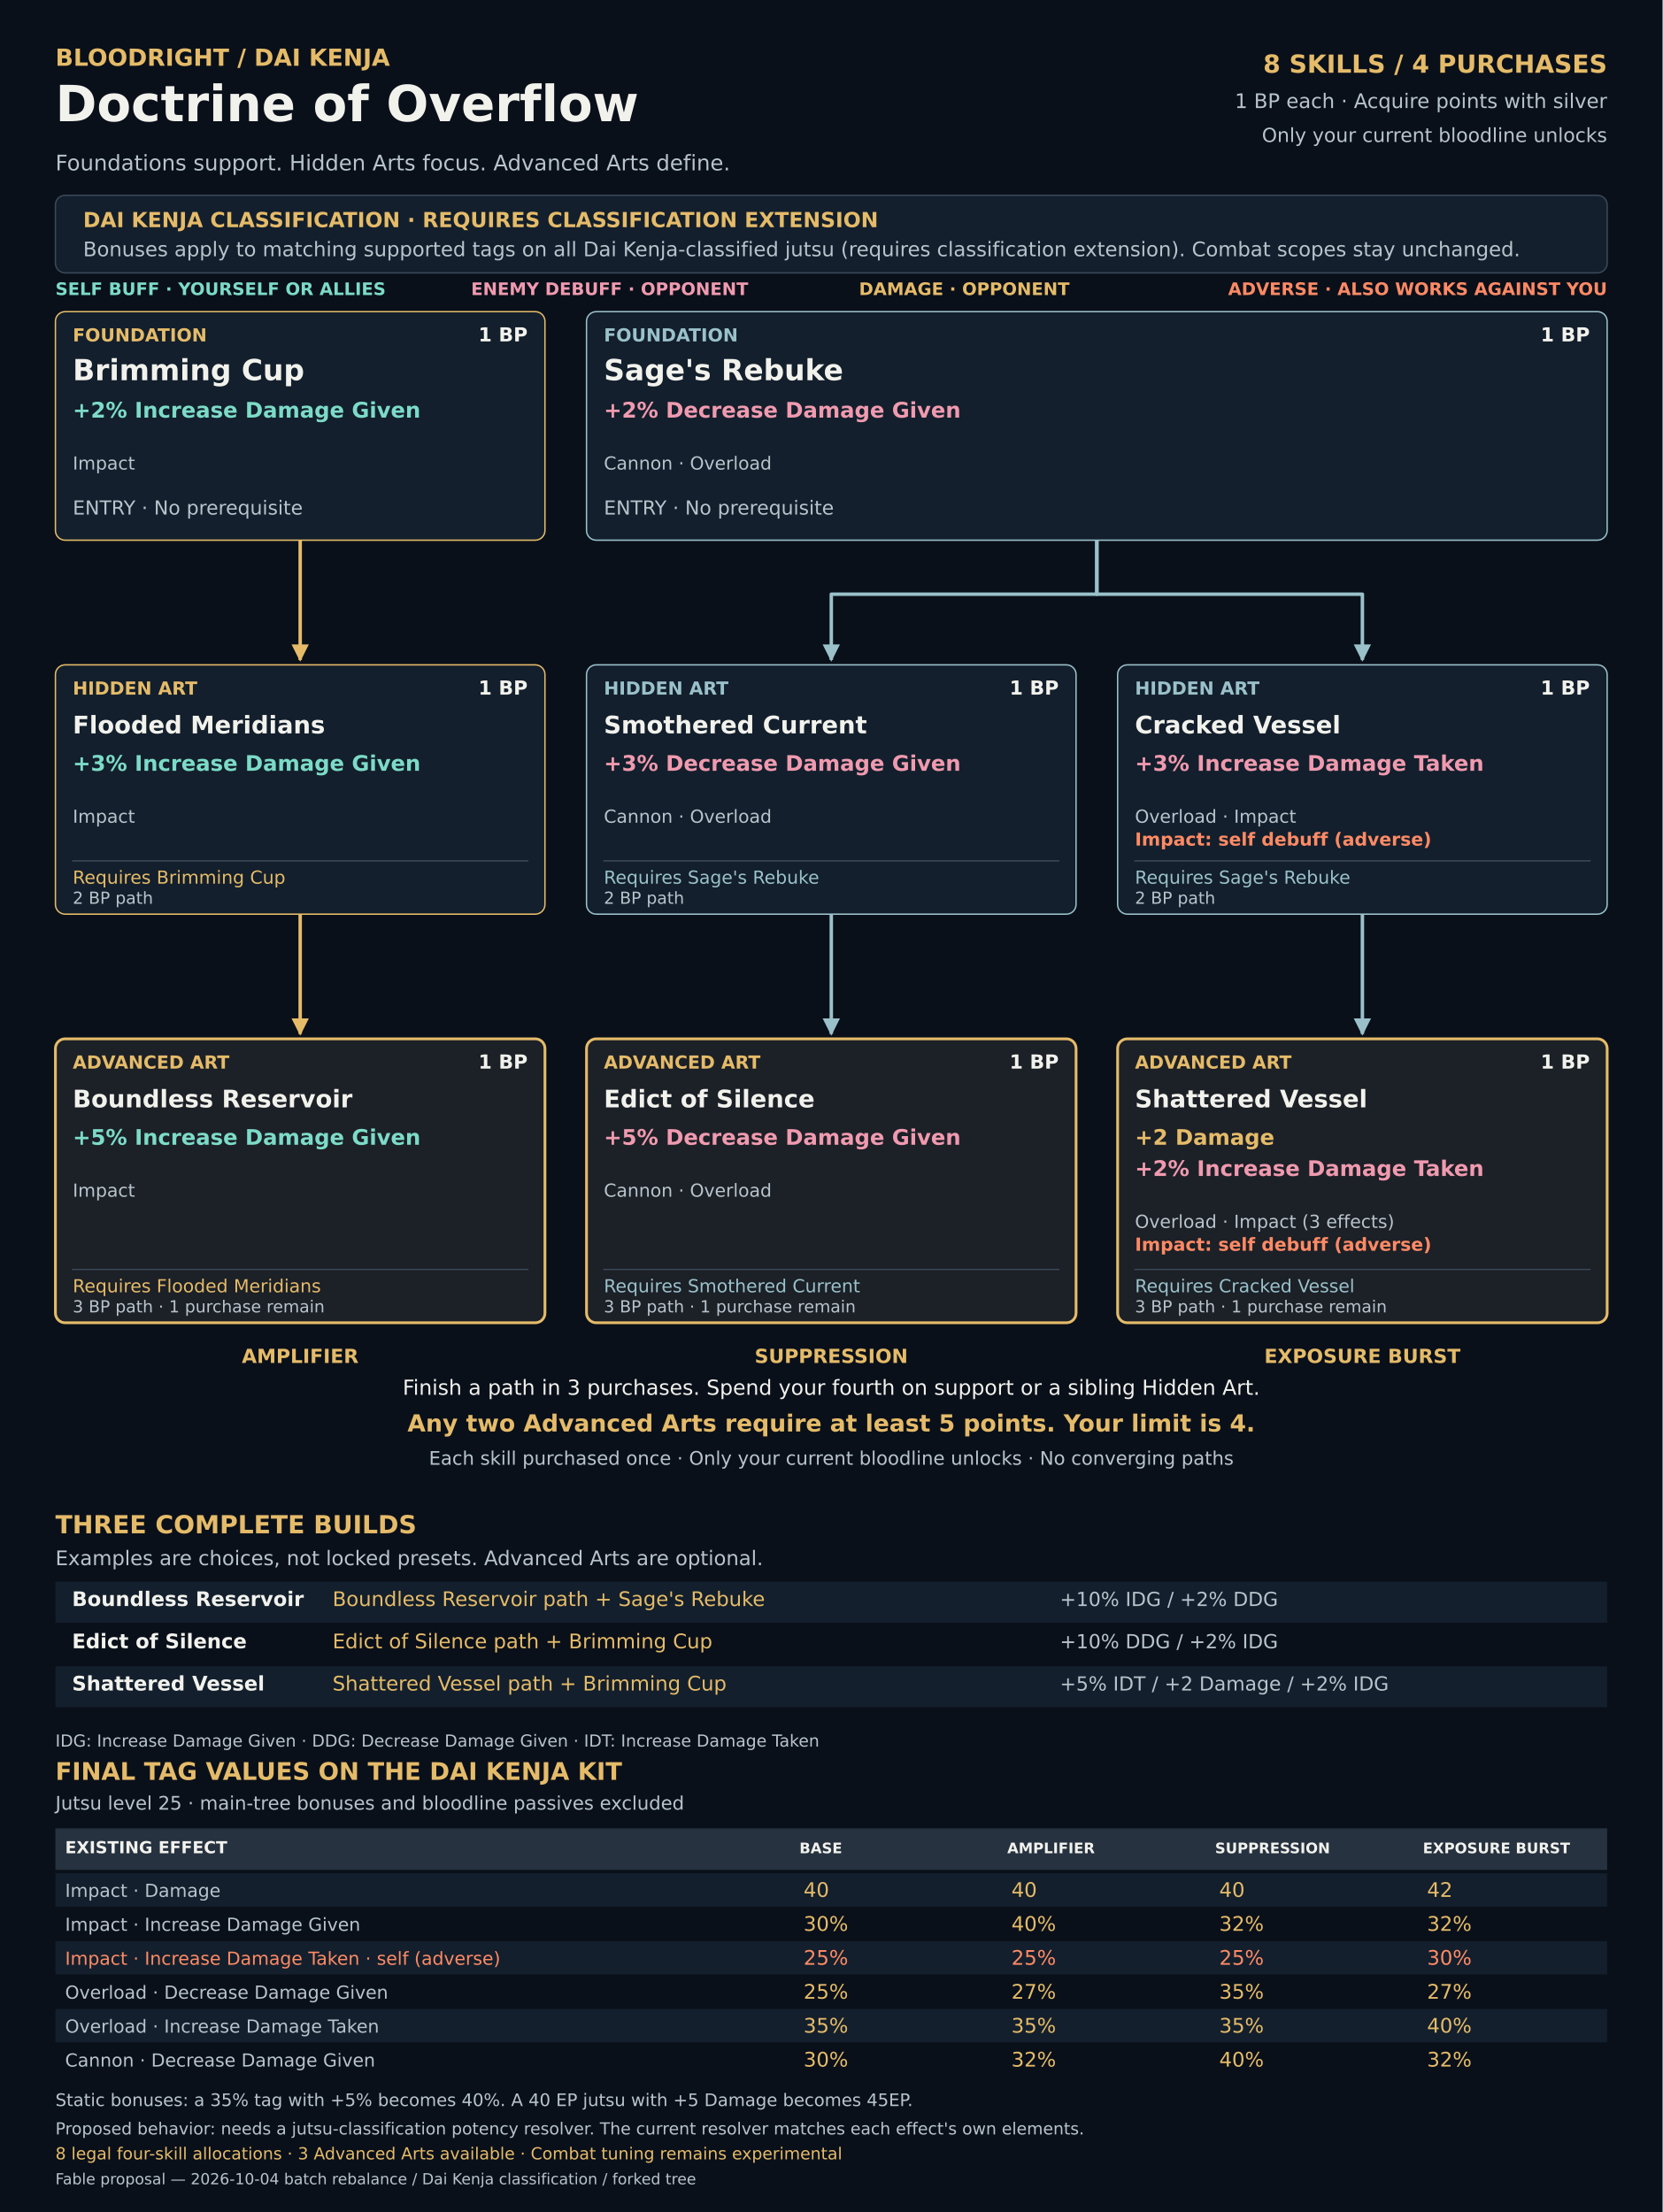
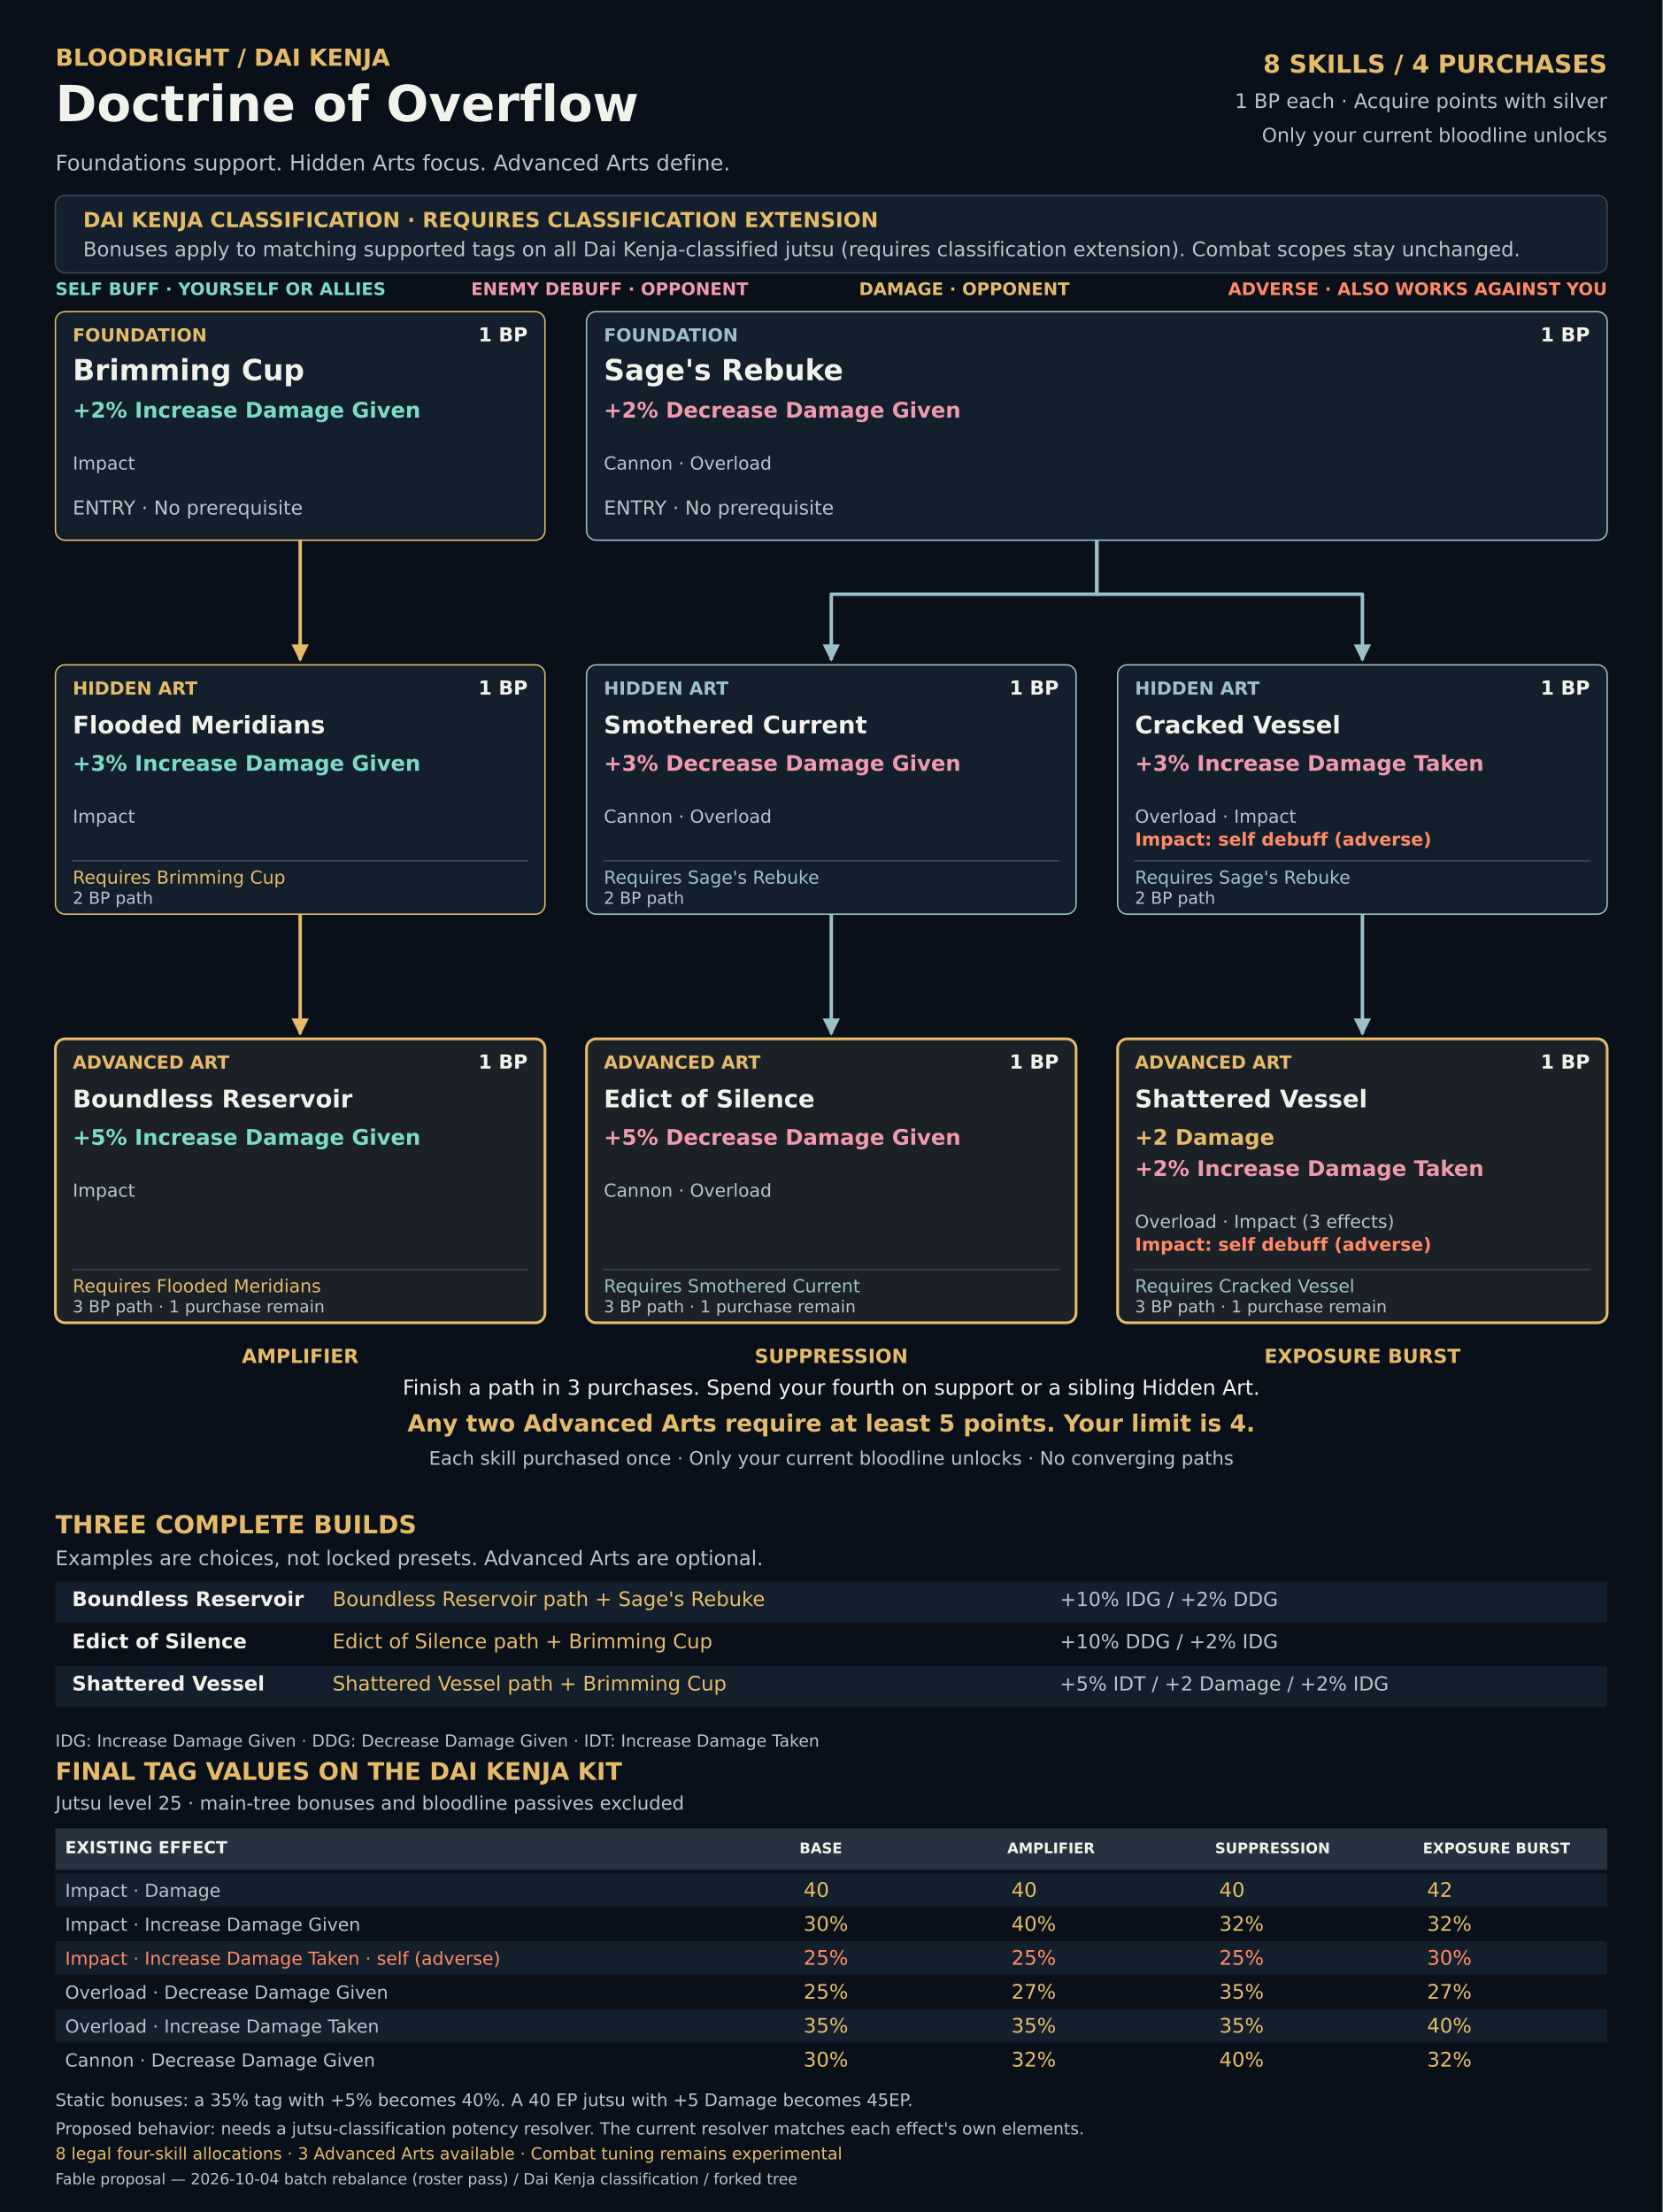
<svg xmlns="http://www.w3.org/2000/svg" width="2400" height="3194" viewBox="0 0 2400 3194" role="img" aria-labelledby="title desc">
  <defs>
    <marker id="arrow-0" viewBox="0 0 10 10" refX="9" refY="5" markerWidth="5" markerHeight="5" orient="auto">
      <path d="M0 0L10 5L0 10Z" fill="#e5bb69" />
    </marker>
    <marker id="arrow-1" viewBox="0 0 10 10" refX="9" refY="5" markerWidth="5" markerHeight="5" orient="auto">
      <path d="M0 0L10 5L0 10Z" fill="#9ac1ca" />
    </marker>
    <marker id="arrow-2" viewBox="0 0 10 10" refX="9" refY="5" markerWidth="5" markerHeight="5" orient="auto">
      <path d="M0 0L10 5L0 10Z" fill="#b8d98d" />
    </marker>
    <marker id="arrow-3" viewBox="0 0 10 10" refX="9" refY="5" markerWidth="5" markerHeight="5" orient="auto">
      <path d="M0 0L10 5L0 10Z" fill="#d9a6e0" />
    </marker>
  </defs>
  <g font-family="DejaVu Sans, sans-serif">
    <rect x="0" y="0" width="2400" height="3194" rx="0" fill="#0a101a" />
    <text x="80" y="95" font-size="34" font-weight="700" fill="#e5bb69" text-anchor="start">BLOODRIGHT / DAI KENJA</text>
    <text x="80" y="175" font-size="72" font-weight="700" fill="#f2f2ed" text-anchor="start">Doctrine of Overflow</text>
    <text x="80" y="246" font-size="31" font-weight="400" fill="#b8c4cc" text-anchor="start">Foundations support. Hidden Arts focus. Advanced Arts define.</text>
    <text x="2320" y="105" font-size="36" font-weight="700" fill="#e5bb69" text-anchor="end">8 SKILLS  /  4 PURCHASES</text>
    <text x="2320" y="156" font-size="29" font-weight="400" fill="#b8c4cc" text-anchor="end">1 BP each · Acquire points with silver</text>
    <text x="2320" y="205" font-size="28" font-weight="400" fill="#b8c4cc" text-anchor="end">Only your current bloodline unlocks</text>
    <rect x="80" y="282" width="2240" height="112" rx="14" fill="#131f2c" stroke="#394858" stroke-width="2" />
    <text x="120" y="328" font-size="30" font-weight="700" fill="#e5bb69" text-anchor="start">DAI KENJA CLASSIFICATION · REQUIRES CLASSIFICATION EXTENSION</text>
    <text x="120" y="370" font-size="29" font-weight="400" fill="#b8c4cc" text-anchor="start">Bonuses apply to matching supported tags on all Dai Kenja-classified jutsu (requires classification extension). Combat scopes stay unchanged.</text>
    <text x="80" y="426" font-size="25" font-weight="700" fill="#7cdbc7" text-anchor="start">SELF BUFF · YOURSELF OR ALLIES</text>
    <text x="680" y="426" font-size="25" font-weight="700" fill="#f09aaf" text-anchor="start">ENEMY DEBUFF · OPPONENT</text>
    <text x="1240" y="426" font-size="25" font-weight="700" fill="#e5bb69" text-anchor="start">DAMAGE · OPPONENT</text>
    <text x="2320" y="426" font-size="25" font-weight="700" fill="#ff8a65" text-anchor="end">ADVERSE · ALSO WORKS AGAINST YOU</text>
    <path id="edge-04-05" data-from="04" data-to="05" d="M433.333 1320 V1493" fill="none" stroke="#e5bb69" stroke-width="5" stroke-linejoin="round" marker-end="url(#arrow-0)" />
    <path id="edge-01-04" data-from="01" data-to="04" d="M433.333 780 V953" fill="none" stroke="#e5bb69" stroke-width="5" stroke-linejoin="round" marker-end="url(#arrow-0)" />
    <path id="edge-07-08" data-from="07" data-to="08" d="M1200 1320 V1493" fill="none" stroke="#9ac1ca" stroke-width="5" stroke-linejoin="round" marker-end="url(#arrow-1)" />
    <path id="edge-09-10" data-from="09" data-to="10" d="M1966.67 1320 V1493" fill="none" stroke="#9ac1ca" stroke-width="5" stroke-linejoin="round" marker-end="url(#arrow-1)" />
    <path id="edge-06-07" data-from="06" data-to="07" d="M1583.33 780 V858 H1200 V953" fill="none" stroke="#9ac1ca" stroke-width="5" stroke-linejoin="round" marker-end="url(#arrow-1)" />
    <path id="edge-06-09" data-from="06" data-to="09" d="M1583.33 780 V858 H1966.67 V953" fill="none" stroke="#9ac1ca" stroke-width="5" stroke-linejoin="round" marker-end="url(#arrow-1)" />
    <g id="node-01" data-cost="1" data-prerequisites="" data-potency-classification="Dai Kenja">
      <rect x="80" y="450" width="706.667" height="330" rx="14" fill="#131f2c" stroke="#e5bb69" stroke-width="2" />
      <text x="105.0" y="493" font-size="26" font-weight="700" fill="#e5bb69" text-anchor="start">FOUNDATION</text>
      <text x="761.667" y="493" font-size="28" font-weight="700" fill="#f2f2ed" text-anchor="end">1 BP</text>
      <text x="105.0" y="549" font-size="42" font-weight="700" fill="#f2f2ed" text-anchor="start">Brimming Cup</text>
      <text x="105.0" y="603" font-size="31" font-weight="700" fill="#7cdbc7" text-anchor="start">+2% Increase Damage Given</text>
      <text x="105.0" y="678" font-size="26" font-weight="400" fill="#b8c4cc" text-anchor="start">Impact</text>
      <text x="105.0" y="743" font-size="28" font-weight="400" fill="#b8c4cc" text-anchor="start">ENTRY · No prerequisite</text>
    </g>
    <g id="node-06" data-cost="1" data-prerequisites="" data-potency-classification="Dai Kenja">
      <rect x="846.667" y="450" width="1473.33" height="330" rx="14" fill="#131f2c" stroke="#9ac1ca" stroke-width="2" />
      <text x="871.667" y="493" font-size="26" font-weight="700" fill="#9ac1ca" text-anchor="start">FOUNDATION</text>
      <text x="2295.0" y="493" font-size="28" font-weight="700" fill="#f2f2ed" text-anchor="end">1 BP</text>
      <text x="871.667" y="549" font-size="42" font-weight="700" fill="#f2f2ed" text-anchor="start">Sage's Rebuke</text>
      <text x="871.667" y="603" font-size="31" font-weight="700" fill="#f09aaf" text-anchor="start">+2% Decrease Damage Given</text>
      <text x="871.667" y="678" font-size="26" font-weight="400" fill="#b8c4cc" text-anchor="start">Cannon · Overload</text>
      <text x="871.667" y="743" font-size="28" font-weight="400" fill="#b8c4cc" text-anchor="start">ENTRY · No prerequisite</text>
    </g>
    <g id="node-04" data-cost="1" data-prerequisites="01" data-potency-classification="Dai Kenja">
      <rect x="80" y="960" width="706.667" height="360" rx="14" fill="#131f2c" stroke="#e5bb69" stroke-width="2" />
      <text x="105.0" y="1003" font-size="26" font-weight="700" fill="#e5bb69" text-anchor="start">HIDDEN ART</text>
      <text x="761.667" y="1003" font-size="28" font-weight="700" fill="#f2f2ed" text-anchor="end">1 BP</text>
      <text x="105.0" y="1059" font-size="35" font-weight="700" fill="#f2f2ed" text-anchor="start">Flooded Meridians</text>
      <text x="105.0" y="1113" font-size="31" font-weight="700" fill="#7cdbc7" text-anchor="start">+3% Increase Damage Given</text>
      <text x="105.0" y="1188" font-size="26" font-weight="400" fill="#b8c4cc" text-anchor="start">Impact</text>
      <path d="M104 1243 L762.667 1243" fill="none" stroke="#394858" stroke-width="2" />
      <text x="105.0" y="1276" font-size="26" font-weight="400" fill="#e5bb69" text-anchor="start">Requires Brimming Cup</text>
      <text x="105.0" y="1305" font-size="24" font-weight="400" fill="#b8c4cc" text-anchor="start">2 BP path</text>
    </g>
    <g id="node-07" data-cost="1" data-prerequisites="06" data-potency-classification="Dai Kenja">
      <rect x="846.667" y="960" width="706.667" height="360" rx="14" fill="#131f2c" stroke="#9ac1ca" stroke-width="2" />
      <text x="871.667" y="1003" font-size="26" font-weight="700" fill="#9ac1ca" text-anchor="start">HIDDEN ART</text>
      <text x="1528.333" y="1003" font-size="28" font-weight="700" fill="#f2f2ed" text-anchor="end">1 BP</text>
      <text x="871.667" y="1059" font-size="35" font-weight="700" fill="#f2f2ed" text-anchor="start">Smothered Current</text>
      <text x="871.667" y="1113" font-size="31" font-weight="700" fill="#f09aaf" text-anchor="start">+3% Decrease Damage Given</text>
      <text x="871.667" y="1188" font-size="26" font-weight="400" fill="#b8c4cc" text-anchor="start">Cannon · Overload</text>
      <path d="M870.667 1243 L1529.33 1243" fill="none" stroke="#394858" stroke-width="2" />
      <text x="871.667" y="1276" font-size="26" font-weight="400" fill="#9ac1ca" text-anchor="start">Requires Sage's Rebuke</text>
      <text x="871.667" y="1305" font-size="24" font-weight="400" fill="#b8c4cc" text-anchor="start">2 BP path</text>
    </g>
    <g id="node-09" data-cost="1" data-prerequisites="06" data-potency-classification="Dai Kenja">
      <rect x="1613.33" y="960" width="706.667" height="360" rx="14" fill="#131f2c" stroke="#9ac1ca" stroke-width="2" />
      <text x="1638.333" y="1003" font-size="26" font-weight="700" fill="#9ac1ca" text-anchor="start">HIDDEN ART</text>
      <text x="2295.0" y="1003" font-size="28" font-weight="700" fill="#f2f2ed" text-anchor="end">1 BP</text>
      <text x="1638.333" y="1059" font-size="35" font-weight="700" fill="#f2f2ed" text-anchor="start">Cracked Vessel</text>
      <text x="1638.333" y="1113" font-size="31" font-weight="700" fill="#f09aaf" text-anchor="start">+3% Increase Damage Taken</text>
      <text x="1638.333" y="1188" font-size="26" font-weight="400" fill="#b8c4cc" text-anchor="start">Overload · Impact</text>
      <text x="1638.333" y="1221" font-size="26" font-weight="700" fill="#ff8a65" text-anchor="start">Impact: self debuff (adverse)</text>
      <path d="M1637.33 1243 L2296 1243" fill="none" stroke="#394858" stroke-width="2" />
      <text x="1638.333" y="1276" font-size="26" font-weight="400" fill="#9ac1ca" text-anchor="start">Requires Sage's Rebuke</text>
      <text x="1638.333" y="1305" font-size="24" font-weight="400" fill="#b8c4cc" text-anchor="start">2 BP path</text>
    </g>
    <g id="node-05" data-cost="1" data-prerequisites="04" data-potency-classification="Dai Kenja">
      <rect x="80" y="1500" width="706.667" height="410" rx="14" fill="#1c2027" stroke="#e5bb69" stroke-width="4" />
      <text x="105.0" y="1543" font-size="26" font-weight="700" fill="#e5bb69" text-anchor="start">ADVANCED ART</text>
      <text x="761.667" y="1543" font-size="28" font-weight="700" fill="#f2f2ed" text-anchor="end">1 BP</text>
      <text x="105.0" y="1599" font-size="35" font-weight="700" fill="#f2f2ed" text-anchor="start">Boundless Reservoir</text>
      <text x="105.0" y="1653" font-size="31" font-weight="700" fill="#7cdbc7" text-anchor="start">+5% Increase Damage Given</text>
      <text x="105.0" y="1728" font-size="26" font-weight="400" fill="#b8c4cc" text-anchor="start">Impact</text>
      <path d="M104 1833 L762.667 1833" fill="none" stroke="#394858" stroke-width="2" />
      <text x="105.0" y="1866" font-size="26" font-weight="400" fill="#e5bb69" text-anchor="start">Requires Flooded Meridians</text>
      <text x="105.0" y="1895" font-size="24" font-weight="400" fill="#b8c4cc" text-anchor="start">3 BP path · 1 purchase remain</text>
    </g>
    <g id="node-08" data-cost="1" data-prerequisites="07" data-potency-classification="Dai Kenja">
      <rect x="846.667" y="1500" width="706.667" height="410" rx="14" fill="#1c2027" stroke="#e5bb69" stroke-width="4" />
      <text x="871.667" y="1543" font-size="26" font-weight="700" fill="#e5bb69" text-anchor="start">ADVANCED ART</text>
      <text x="1528.333" y="1543" font-size="28" font-weight="700" fill="#f2f2ed" text-anchor="end">1 BP</text>
      <text x="871.667" y="1599" font-size="35" font-weight="700" fill="#f2f2ed" text-anchor="start">Edict of Silence</text>
      <text x="871.667" y="1653" font-size="31" font-weight="700" fill="#f09aaf" text-anchor="start">+5% Decrease Damage Given</text>
      <text x="871.667" y="1728" font-size="26" font-weight="400" fill="#b8c4cc" text-anchor="start">Cannon · Overload</text>
      <path d="M870.667 1833 L1529.33 1833" fill="none" stroke="#394858" stroke-width="2" />
      <text x="871.667" y="1866" font-size="26" font-weight="400" fill="#9ac1ca" text-anchor="start">Requires Smothered Current</text>
      <text x="871.667" y="1895" font-size="24" font-weight="400" fill="#b8c4cc" text-anchor="start">3 BP path · 1 purchase remain</text>
    </g>
    <g id="node-10" data-cost="1" data-prerequisites="09" data-potency-classification="Dai Kenja">
      <rect x="1613.33" y="1500" width="706.667" height="410" rx="14" fill="#1c2027" stroke="#e5bb69" stroke-width="4" />
      <text x="1638.333" y="1543" font-size="26" font-weight="700" fill="#e5bb69" text-anchor="start">ADVANCED ART</text>
      <text x="2295.0" y="1543" font-size="28" font-weight="700" fill="#f2f2ed" text-anchor="end">1 BP</text>
      <text x="1638.333" y="1599" font-size="35" font-weight="700" fill="#f2f2ed" text-anchor="start">Shattered Vessel</text>
      <text x="1638.333" y="1653" font-size="31" font-weight="700" fill="#e5bb69" text-anchor="start">+2 Damage</text>
      <text x="1638.333" y="1698" font-size="31" font-weight="700" fill="#f09aaf" text-anchor="start">+2% Increase Damage Taken</text>
      <text x="1638.333" y="1773" font-size="26" font-weight="400" fill="#b8c4cc" text-anchor="start">Overload · Impact (3 effects)</text>
      <text x="1638.333" y="1806" font-size="26" font-weight="700" fill="#ff8a65" text-anchor="start">Impact: self debuff (adverse)</text>
      <path d="M1637.33 1833 L2296 1833" fill="none" stroke="#394858" stroke-width="2" />
      <text x="1638.333" y="1866" font-size="26" font-weight="400" fill="#9ac1ca" text-anchor="start">Requires Cracked Vessel</text>
      <text x="1638.333" y="1895" font-size="24" font-weight="400" fill="#b8c4cc" text-anchor="start">3 BP path · 1 purchase remain</text>
    </g>
    <text x="433.333" y="1968" font-size="28" font-weight="700" fill="#e5bb69" text-anchor="middle">AMPLIFIER</text>
    <text x="1200.0" y="1968" font-size="28" font-weight="700" fill="#e5bb69" text-anchor="middle">SUPPRESSION</text>
    <text x="1966.667" y="1968" font-size="28" font-weight="700" fill="#e5bb69" text-anchor="middle">EXPOSURE BURST</text>
    <text x="1200.0" y="2014" font-size="30" font-weight="400" fill="#f2f2ed" text-anchor="middle">Finish a path in 3 purchases. Spend your fourth on support or a sibling Hidden Art.</text>
    <text x="1200.0" y="2067" font-size="34" font-weight="700" fill="#e5bb69" text-anchor="middle">Any two Advanced Arts require at least 5 points. Your limit is 4.</text>
    <text x="1200.0" y="2115" font-size="27" font-weight="400" fill="#b8c4cc" text-anchor="middle">Each skill purchased once · Only your current bloodline unlocks · No converging paths</text>
    <text x="80" y="2214" font-size="36" font-weight="700" fill="#e5bb69" text-anchor="start">THREE COMPLETE BUILDS</text>
    <text x="80" y="2260" font-size="29" font-weight="400" fill="#b8c4cc" text-anchor="start">Examples are choices, not locked presets. Advanced Arts are optional.</text>
    <rect x="80" y="2284" width="2240" height="59" rx="0" fill="#131f2c" />
    <text x="104" y="2319" font-size="29" font-weight="700" fill="#f2f2ed" text-anchor="start">Boundless Reservoir</text>
    <text x="480" y="2319" font-size="29" font-weight="400" fill="#e5bb69" text-anchor="start">Boundless Reservoir path + Sage's Rebuke</text>
    <text x="1530" y="2319" font-size="28" font-weight="400" fill="#b8c4cc" text-anchor="start">+10% IDG / +2% DDG</text>
    <rect x="80" y="2345" width="2240" height="59" rx="0" fill="#0a101a" />
    <text x="104" y="2380" font-size="29" font-weight="700" fill="#f2f2ed" text-anchor="start">Edict of Silence</text>
    <text x="480" y="2380" font-size="29" font-weight="400" fill="#e5bb69" text-anchor="start">Edict of Silence path + Brimming Cup</text>
    <text x="1530" y="2380" font-size="28" font-weight="400" fill="#b8c4cc" text-anchor="start">+10% DDG / +2% IDG</text>
    <rect x="80" y="2406" width="2240" height="59" rx="0" fill="#131f2c" />
    <text x="104" y="2441" font-size="29" font-weight="700" fill="#f2f2ed" text-anchor="start">Shattered Vessel</text>
    <text x="480" y="2441" font-size="29" font-weight="400" fill="#e5bb69" text-anchor="start">Shattered Vessel path + Brimming Cup</text>
    <text x="1530" y="2441" font-size="28" font-weight="400" fill="#b8c4cc" text-anchor="start">+5% IDT / +2 Damage / +2% IDG</text>
    <text x="80" y="2522" font-size="24" font-weight="400" fill="#b8c4cc" text-anchor="start">IDG: Increase Damage Given · DDG: Decrease Damage Given · IDT: Increase Damage Taken</text>
    <text x="80" y="2570" font-size="35" font-weight="700" fill="#e5bb69" text-anchor="start">FINAL TAG VALUES ON THE DAI KENJA KIT</text>
    <text x="80" y="2613" font-size="27" font-weight="400" fill="#b8c4cc" text-anchor="start">Jutsu level 25 · main-tree bonuses and bloodline passives excluded</text>
    <rect x="80" y="2640" width="2240" height="60" rx="0" fill="#263240" />
    <text x="94" y="2676" font-size="24" font-weight="700" fill="#f2f2ed" text-anchor="start">EXISTING EFFECT</text>
    <text x="1154.0" y="2676" font-size="21" font-weight="700" fill="#f2f2ed" text-anchor="start">BASE</text>
    <text x="1454.0" y="2676" font-size="21" font-weight="700" fill="#f2f2ed" text-anchor="start">AMPLIFIER</text>
    <text x="1754.0" y="2676" font-size="21" font-weight="700" fill="#f2f2ed" text-anchor="start">SUPPRESSION</text>
    <text x="2054.0" y="2676" font-size="21" font-weight="700" fill="#f2f2ed" text-anchor="start">EXPOSURE BURST</text>
    <rect x="80" y="2705" width="2240" height="48" rx="0" fill="#131f2c" />
    <text x="94" y="2739" font-size="26" font-weight="400" fill="#b8c4cc" text-anchor="start">Impact · Damage</text>
    <text x="1160.0" y="2739" font-size="29" font-weight="400" fill="#e5bb69" text-anchor="start">40</text>
    <text x="1460.0" y="2739" font-size="29" font-weight="400" fill="#e5bb69" text-anchor="start">40</text>
    <text x="1760.0" y="2739" font-size="29" font-weight="400" fill="#e5bb69" text-anchor="start">40</text>
    <text x="2060.0" y="2739" font-size="29" font-weight="400" fill="#e5bb69" text-anchor="start">42</text>
    <text x="94" y="2788" font-size="26" font-weight="400" fill="#b8c4cc" text-anchor="start">Impact · Increase Damage Given</text>
    <text x="1160.0" y="2788" font-size="29" font-weight="400" fill="#e5bb69" text-anchor="start">30%</text>
    <text x="1460.0" y="2788" font-size="29" font-weight="400" fill="#e5bb69" text-anchor="start">40%</text>
    <text x="1760.0" y="2788" font-size="29" font-weight="400" fill="#e5bb69" text-anchor="start">32%</text>
    <text x="2060.0" y="2788" font-size="29" font-weight="400" fill="#e5bb69" text-anchor="start">32%</text>
    <rect x="80" y="2803" width="2240" height="48" rx="0" fill="#131f2c" />
    <text x="94" y="2837" font-size="26" font-weight="400" fill="#ff8a65" text-anchor="start">Impact · Increase Damage Taken · self (adverse)</text>
    <text x="1160.0" y="2837" font-size="29" font-weight="400" fill="#ff8a65" text-anchor="start">25%</text>
    <text x="1460.0" y="2837" font-size="29" font-weight="400" fill="#ff8a65" text-anchor="start">25%</text>
    <text x="1760.0" y="2837" font-size="29" font-weight="400" fill="#ff8a65" text-anchor="start">25%</text>
    <text x="2060.0" y="2837" font-size="29" font-weight="400" fill="#ff8a65" text-anchor="start">30%</text>
    <text x="94" y="2886" font-size="26" font-weight="400" fill="#b8c4cc" text-anchor="start">Overload · Decrease Damage Given</text>
    <text x="1160.0" y="2886" font-size="29" font-weight="400" fill="#e5bb69" text-anchor="start">25%</text>
    <text x="1460.0" y="2886" font-size="29" font-weight="400" fill="#e5bb69" text-anchor="start">27%</text>
    <text x="1760.0" y="2886" font-size="29" font-weight="400" fill="#e5bb69" text-anchor="start">35%</text>
    <text x="2060.0" y="2886" font-size="29" font-weight="400" fill="#e5bb69" text-anchor="start">27%</text>
    <rect x="80" y="2901" width="2240" height="48" rx="0" fill="#131f2c" />
    <text x="94" y="2935" font-size="26" font-weight="400" fill="#b8c4cc" text-anchor="start">Overload · Increase Damage Taken</text>
    <text x="1160.0" y="2935" font-size="29" font-weight="400" fill="#e5bb69" text-anchor="start">35%</text>
    <text x="1460.0" y="2935" font-size="29" font-weight="400" fill="#e5bb69" text-anchor="start">35%</text>
    <text x="1760.0" y="2935" font-size="29" font-weight="400" fill="#e5bb69" text-anchor="start">35%</text>
    <text x="2060.0" y="2935" font-size="29" font-weight="400" fill="#e5bb69" text-anchor="start">40%</text>
    <text x="94" y="2984" font-size="26" font-weight="400" fill="#b8c4cc" text-anchor="start">Cannon · Decrease Damage Given</text>
    <text x="1160.0" y="2984" font-size="29" font-weight="400" fill="#e5bb69" text-anchor="start">30%</text>
    <text x="1460.0" y="2984" font-size="29" font-weight="400" fill="#e5bb69" text-anchor="start">32%</text>
    <text x="1760.0" y="2984" font-size="29" font-weight="400" fill="#e5bb69" text-anchor="start">40%</text>
    <text x="2060.0" y="2984" font-size="29" font-weight="400" fill="#e5bb69" text-anchor="start">32%</text>
    <text x="80" y="3041" font-size="25" font-weight="400" fill="#b8c4cc" text-anchor="start">Static bonuses: a 35% tag with +5% becomes 40%. A 40 EP jutsu with +5 Damage becomes 45EP.</text>
    <text x="80" y="3082" font-size="24" font-weight="400" fill="#b8c4cc" text-anchor="start">Proposed behavior: needs a jutsu-classification potency resolver. The current resolver matches each effect's own elements.</text>
    <text x="80" y="3118" font-size="24" font-weight="400" fill="#e5bb69" text-anchor="start">8 legal four-skill allocations · 3 Advanced Arts available · Combat tuning remains experimental</text>
-     <text x="80" y="3154" font-size="22" font-weight="400" fill="#b8c4cc" text-anchor="start">Fable proposal — 2026-10-04 batch rebalance / Dai Kenja classification / forked tree</text>
+     <text x="80" y="3154" font-size="22" font-weight="400" fill="#b8c4cc" text-anchor="start">Fable proposal — 2026-10-04 batch rebalance (roster pass) / Dai Kenja classification / forked tree</text>
  </g>
</svg>
